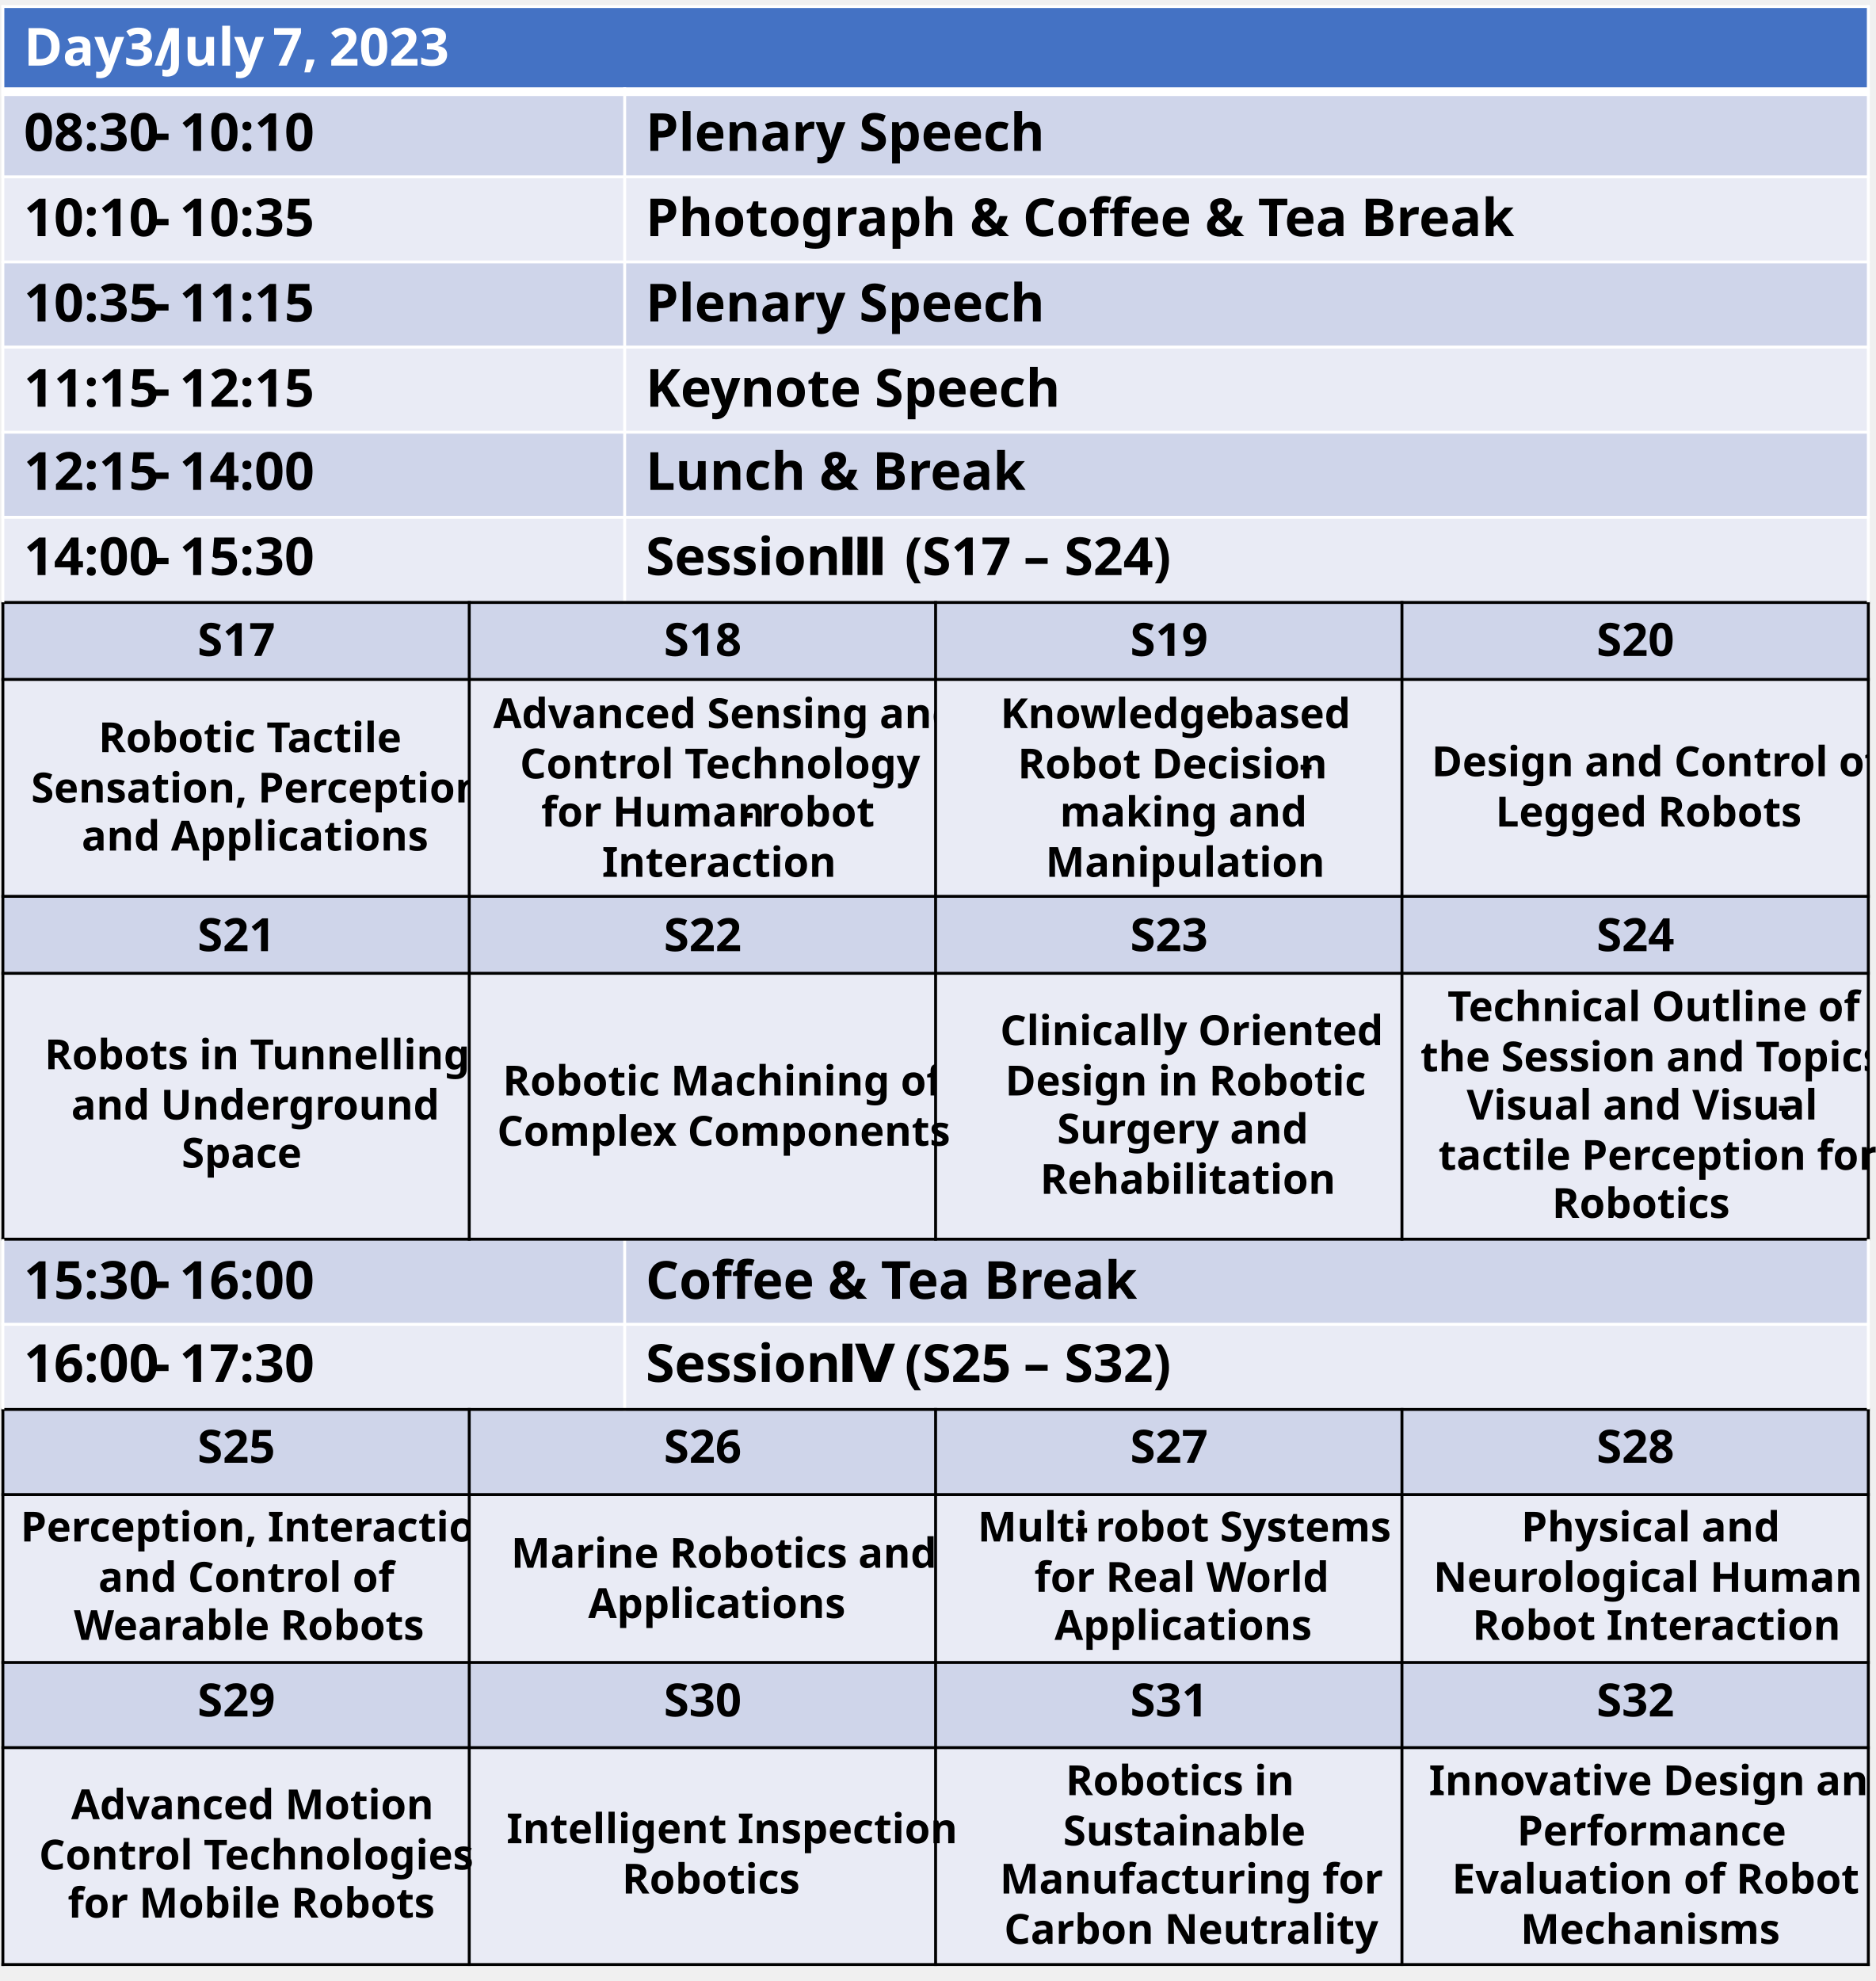
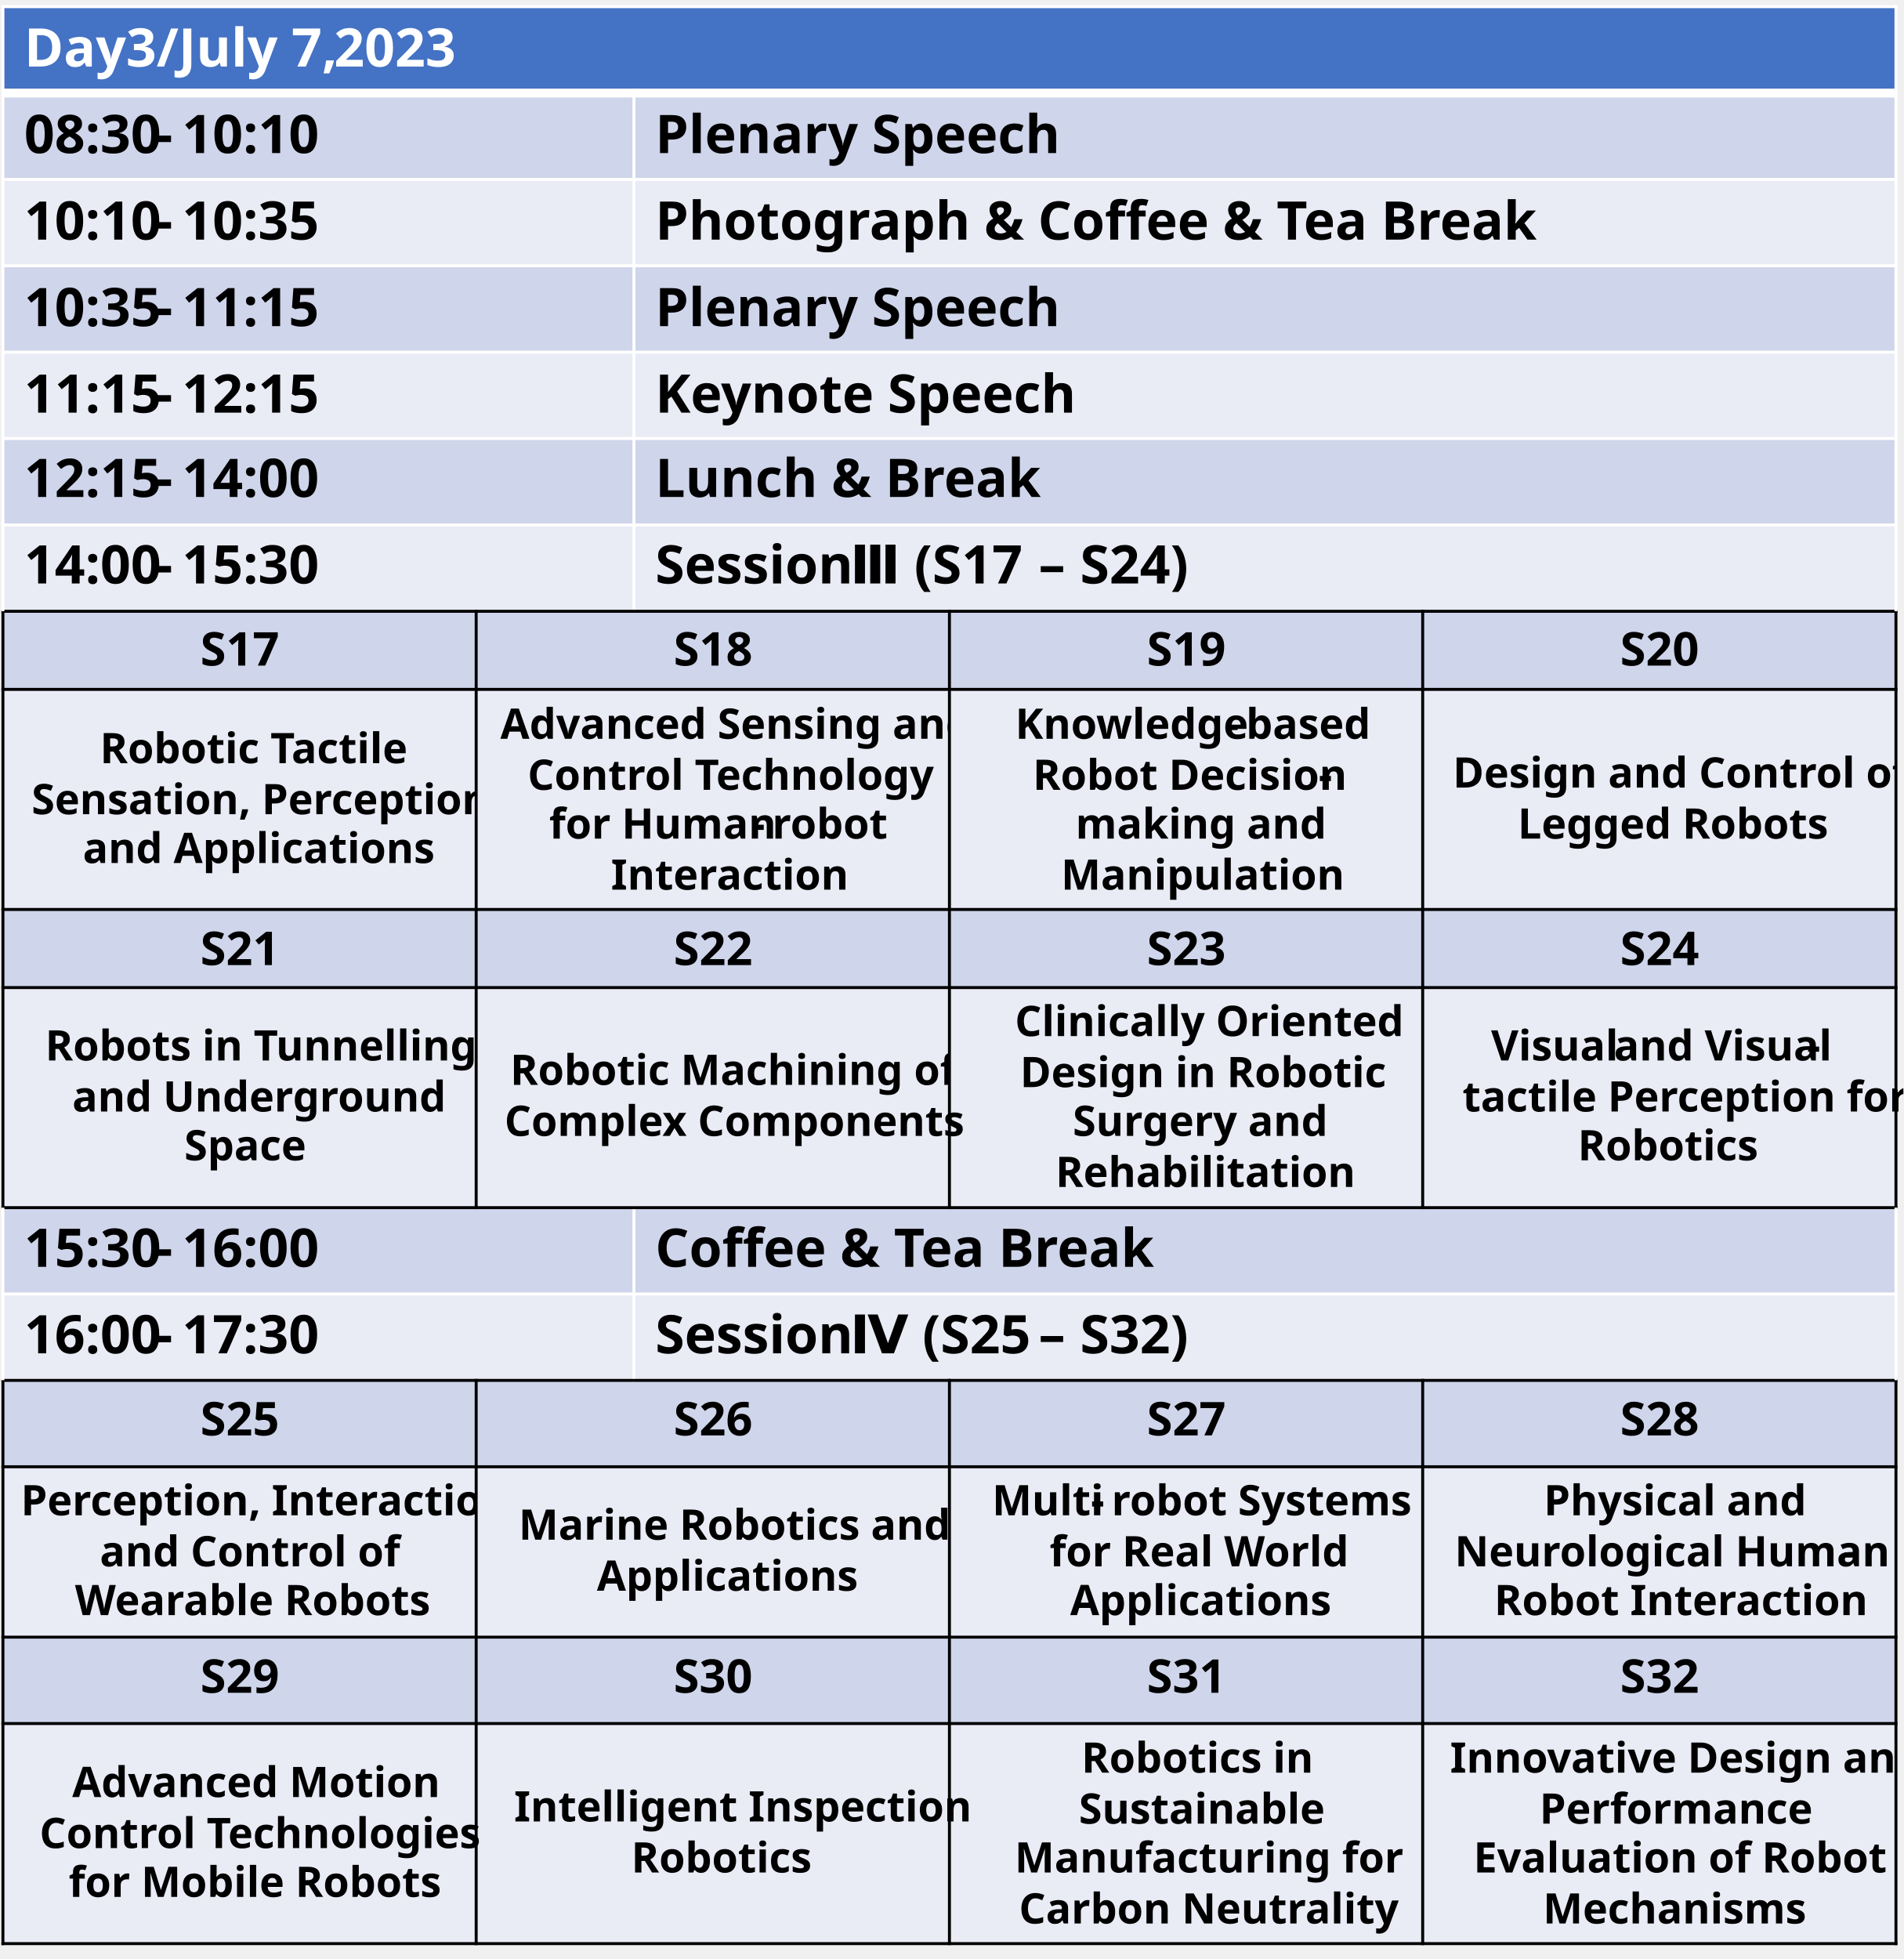
- <svg xmlns="http://www.w3.org/2000/svg" width="858" height="906" overflow="hidden">
+ <svg xmlns="http://www.w3.org/2000/svg" width="858" height="883" overflow="hidden">
  <defs>
    <clipPath id="clip0">
-       <rect x="226" y="-3" width="858" height="906" />
+       <rect x="226" y="-3" width="858" height="883" />
    </clipPath>
    <clipPath id="clip1">
      <rect x="227" y="-82" width="854" height="202" />
    </clipPath>
    <clipPath id="clip2">
      <rect x="511" y="-43" width="570" height="202" />
    </clipPath>
    <clipPath id="clip3">
      <rect x="227" y="-43" width="285" height="202" />
    </clipPath>
    <clipPath id="clip4">
      <rect x="511" y="-4" width="570" height="202" />
    </clipPath>
    <clipPath id="clip5">
      <rect x="227" y="-4" width="285" height="202" />
    </clipPath>
    <clipPath id="clip6">
      <rect x="511" y="35" width="570" height="202" />
    </clipPath>
    <clipPath id="clip7">
      <rect x="227" y="35" width="285" height="202" />
    </clipPath>
    <clipPath id="clip8">
      <rect x="511" y="74" width="570" height="202" />
    </clipPath>
    <clipPath id="clip9">
      <rect x="227" y="74" width="285" height="202" />
    </clipPath>
    <clipPath id="clip10">
      <rect x="511" y="113" width="570" height="202" />
    </clipPath>
    <clipPath id="clip11">
      <rect x="227" y="113" width="285" height="202" />
    </clipPath>
    <clipPath id="clip12">
      <rect x="511" y="152" width="570" height="202" />
    </clipPath>
    <clipPath id="clip13">
      <rect x="227" y="152" width="285" height="202" />
    </clipPath>
    <clipPath id="clip14">
      <rect x="867" y="200" width="214" height="315" />
    </clipPath>
    <clipPath id="clip15">
      <rect x="440" y="43" width="214" height="628" />
    </clipPath>
    <clipPath id="clip16">
      <rect x="227" y="122" width="214" height="471" />
    </clipPath>
    <clipPath id="clip17">
-       <rect x="867" y="110" width="214" height="785" />
+       <rect x="440" y="334" width="214" height="315" />
    </clipPath>
    <clipPath id="clip18">
-       <rect x="440" y="346" width="214" height="314" />
+       <rect x="511" y="459" width="570" height="203" />
    </clipPath>
    <clipPath id="clip19">
-       <rect x="511" y="482" width="570" height="202" />
+       <rect x="227" y="459" width="285" height="203" />
    </clipPath>
    <clipPath id="clip20">
-       <rect x="227" y="482" width="285" height="202" />
+       <rect x="511" y="498" width="570" height="203" />
    </clipPath>
    <clipPath id="clip21">
-       <rect x="511" y="521" width="570" height="202" />
+       <rect x="227" y="498" width="285" height="203" />
    </clipPath>
    <clipPath id="clip22">
-       <rect x="227" y="521" width="285" height="202" />
+       <rect x="227" y="461" width="214" height="471" />
    </clipPath>
    <clipPath id="clip23">
-       <rect x="227" y="483" width="214" height="472" />
-     </clipPath>
-     <clipPath id="clip24">
-       <rect x="867" y="532" width="214" height="628" />
+       <rect x="867" y="509" width="214" height="629" />
    </clipPath>
  </defs>
  <g clip-path="url(#clip0)" transform="translate(-226 3)">
    <path d="M227.314 0 1080.65 0 1080.65 38.933 227.314 38.933Z" fill="#4472C4" fill-rule="evenodd" />
    <path d="M227.314 38.933 511.758 38.933 511.758 77.867 227.314 77.867Z" fill="#CFD5EA" fill-rule="evenodd" />
    <path d="M511.758 38.933 1080.65 38.933 1080.65 77.867 511.758 77.867Z" fill="#CFD5EA" fill-rule="evenodd" />
    <path d="M227.314 77.867 511.758 77.867 511.758 116.8 227.314 116.8Z" fill="#E9EBF5" fill-rule="evenodd" />
    <path d="M511.758 77.867 1080.65 77.867 1080.65 116.8 511.758 116.8Z" fill="#E9EBF5" fill-rule="evenodd" />
    <path d="M227.314 116.8 511.758 116.8 511.758 155.733 227.314 155.733Z" fill="#CFD5EA" fill-rule="evenodd" />
    <path d="M511.758 116.8 1080.65 116.8 1080.65 155.733 511.758 155.733Z" fill="#CFD5EA" fill-rule="evenodd" />
    <path d="M227.314 155.733 511.758 155.733 511.758 194.667 227.314 194.667Z" fill="#E9EBF5" fill-rule="evenodd" />
    <path d="M511.758 155.733 1080.65 155.733 1080.65 194.667 511.758 194.667Z" fill="#E9EBF5" fill-rule="evenodd" />
    <path d="M227.314 194.667 511.758 194.667 511.758 233.6 227.314 233.6Z" fill="#CFD5EA" fill-rule="evenodd" />
    <path d="M511.758 194.667 1080.65 194.667 1080.65 233.6 511.758 233.6Z" fill="#CFD5EA" fill-rule="evenodd" />
    <path d="M227.314 233.6 511.758 233.6 511.758 272.533 227.314 272.533Z" fill="#E9EBF5" fill-rule="evenodd" />
    <path d="M511.758 233.6 1080.65 233.6 1080.65 272.533 511.758 272.533Z" fill="#E9EBF5" fill-rule="evenodd" />
    <path d="M227.314 272.533 440.647 272.533 440.647 307.733 227.314 307.733Z" fill="#CFD5EA" fill-rule="evenodd" />
    <path d="M440.647 272.533 653.98 272.533 653.98 307.733 440.647 307.733Z" fill="#CFD5EA" fill-rule="evenodd" />
    <path d="M653.98 272.533 867.314 272.533 867.314 307.733 653.98 307.733Z" fill="#CFD5EA" fill-rule="evenodd" />
    <path d="M867.314 272.533 1080.65 272.533 1080.65 307.733 867.314 307.733Z" fill="#CFD5EA" fill-rule="evenodd" />
    <path d="M227.314 307.733 440.647 307.733 440.647 406.933 227.314 406.933Z" fill="#E9EBF5" fill-rule="evenodd" />
    <path d="M440.647 307.733 653.98 307.733 653.98 406.933 440.647 406.933Z" fill="#E9EBF5" fill-rule="evenodd" />
    <path d="M653.98 307.733 867.314 307.733 867.314 406.933 653.98 406.933Z" fill="#E9EBF5" fill-rule="evenodd" />
    <path d="M867.314 307.733 1080.65 307.733 1080.65 406.933 867.314 406.933Z" fill="#E9EBF5" fill-rule="evenodd" />
    <path d="M227.314 406.933 440.647 406.933 440.647 442.133 227.314 442.133Z" fill="#CFD5EA" fill-rule="evenodd" />
    <path d="M440.647 406.933 653.98 406.933 653.98 442.133 440.647 442.133Z" fill="#CFD5EA" fill-rule="evenodd" />
    <path d="M653.98 406.933 867.314 406.933 867.314 442.133 653.98 442.133Z" fill="#CFD5EA" fill-rule="evenodd" />
    <path d="M867.314 406.933 1080.65 406.933 1080.65 442.133 867.314 442.133Z" fill="#CFD5EA" fill-rule="evenodd" />
-     <path d="M227.314 442.133 440.647 442.133 440.647 563.733 227.314 563.733Z" fill="#E9EBF5" fill-rule="evenodd" />
-     <path d="M440.647 442.133 653.98 442.133 653.98 563.733 440.647 563.733Z" fill="#E9EBF5" fill-rule="evenodd" />
-     <path d="M653.98 442.133 867.314 442.133 867.314 563.733 653.98 563.733Z" fill="#E9EBF5" fill-rule="evenodd" />
-     <path d="M867.314 442.133 1080.65 442.133 1080.65 563.733 867.314 563.733Z" fill="#E9EBF5" fill-rule="evenodd" />
-     <path d="M227.314 563.733 511.758 563.733 511.758 602.667 227.314 602.667Z" fill="#CFD5EA" fill-rule="evenodd" />
-     <path d="M511.758 563.733 1080.65 563.733 1080.65 602.667 511.758 602.667Z" fill="#CFD5EA" fill-rule="evenodd" />
-     <path d="M227.314 602.667 511.758 602.667 511.758 641.6 227.314 641.6Z" fill="#E9EBF5" fill-rule="evenodd" />
-     <path d="M511.758 602.667 1080.65 602.667 1080.65 641.6 511.758 641.6Z" fill="#E9EBF5" fill-rule="evenodd" />
-     <path d="M227.314 641.6 440.647 641.6 440.647 680.533 227.314 680.533Z" fill="#CFD5EA" fill-rule="evenodd" />
-     <path d="M440.647 641.6 653.98 641.6 653.98 680.533 440.647 680.533Z" fill="#CFD5EA" fill-rule="evenodd" />
-     <path d="M653.98 641.6 867.314 641.6 867.314 680.533 653.98 680.533Z" fill="#CFD5EA" fill-rule="evenodd" />
-     <path d="M867.314 641.6 1080.65 641.6 1080.65 680.533 867.314 680.533Z" fill="#CFD5EA" fill-rule="evenodd" />
-     <path d="M227.314 680.533 440.647 680.533 440.647 757.333 227.314 757.333Z" fill="#E9EBF5" fill-rule="evenodd" />
-     <path d="M440.647 680.533 653.98 680.533 653.98 757.333 440.647 757.333Z" fill="#E9EBF5" fill-rule="evenodd" />
-     <path d="M653.98 680.533 867.314 680.533 867.314 757.333 653.98 757.333Z" fill="#E9EBF5" fill-rule="evenodd" />
-     <path d="M867.314 680.533 1080.65 680.533 1080.65 757.333 867.314 757.333Z" fill="#E9EBF5" fill-rule="evenodd" />
-     <path d="M227.314 757.333 440.647 757.333 440.647 796.267 227.314 796.267Z" fill="#CFD5EA" fill-rule="evenodd" />
-     <path d="M440.647 757.333 653.98 757.333 653.98 796.267 440.647 796.267Z" fill="#CFD5EA" fill-rule="evenodd" />
-     <path d="M653.98 757.333 867.314 757.333 867.314 796.267 653.98 796.267Z" fill="#CFD5EA" fill-rule="evenodd" />
-     <path d="M867.314 757.333 1080.65 757.333 1080.65 796.267 867.314 796.267Z" fill="#CFD5EA" fill-rule="evenodd" />
-     <path d="M227.314 796.267 440.647 796.267 440.647 895.467 227.314 895.467Z" fill="#E9EBF5" fill-rule="evenodd" />
-     <path d="M440.647 796.267 653.98 796.267 653.98 895.467 440.647 895.467Z" fill="#E9EBF5" fill-rule="evenodd" />
-     <path d="M653.98 796.267 867.314 796.267 867.314 895.467 653.98 895.467Z" fill="#E9EBF5" fill-rule="evenodd" />
-     <path d="M867.314 796.267 1080.65 796.267 1080.65 895.467 867.314 895.467Z" fill="#E9EBF5" fill-rule="evenodd" />
-     <path d="M440.647 271.867 440.647 564.4" stroke="#000000" stroke-width="1.333" stroke-linejoin="round" stroke-miterlimit="10" fill="none" fill-rule="evenodd" />
-     <path d="M440.647 640.933 440.647 896.133" stroke="#000000" stroke-width="1.333" stroke-linejoin="round" stroke-miterlimit="10" fill="none" fill-rule="evenodd" />
+     <path d="M227.314 442.133 440.647 442.133 440.647 541.333 227.314 541.333Z" fill="#E9EBF5" fill-rule="evenodd" />
+     <path d="M440.647 442.133 653.98 442.133 653.98 541.333 440.647 541.333Z" fill="#E9EBF5" fill-rule="evenodd" />
+     <path d="M653.98 442.133 867.314 442.133 867.314 541.333 653.98 541.333Z" fill="#E9EBF5" fill-rule="evenodd" />
+     <path d="M867.314 442.133 1080.65 442.133 1080.65 541.333 867.314 541.333Z" fill="#E9EBF5" fill-rule="evenodd" />
+     <path d="M227.314 541.333 511.758 541.333 511.758 580.267 227.314 580.267Z" fill="#CFD5EA" fill-rule="evenodd" />
+     <path d="M511.758 541.333 1080.65 541.333 1080.65 580.267 511.758 580.267Z" fill="#CFD5EA" fill-rule="evenodd" />
+     <path d="M227.314 580.267 511.758 580.267 511.758 619.2 227.314 619.2Z" fill="#E9EBF5" fill-rule="evenodd" />
+     <path d="M511.758 580.267 1080.65 580.267 1080.65 619.2 511.758 619.2Z" fill="#E9EBF5" fill-rule="evenodd" />
+     <path d="M227.314 619.2 440.647 619.2 440.647 658.133 227.314 658.133Z" fill="#CFD5EA" fill-rule="evenodd" />
+     <path d="M440.647 619.2 653.98 619.2 653.98 658.133 440.647 658.133Z" fill="#CFD5EA" fill-rule="evenodd" />
+     <path d="M653.98 619.2 867.314 619.2 867.314 658.133 653.98 658.133Z" fill="#CFD5EA" fill-rule="evenodd" />
+     <path d="M867.314 619.2 1080.65 619.2 1080.65 658.133 867.314 658.133Z" fill="#CFD5EA" fill-rule="evenodd" />
+     <path d="M227.314 658.133 440.647 658.133 440.647 734.933 227.314 734.933Z" fill="#E9EBF5" fill-rule="evenodd" />
+     <path d="M440.647 658.133 653.98 658.133 653.98 734.933 440.647 734.933Z" fill="#E9EBF5" fill-rule="evenodd" />
+     <path d="M653.98 658.133 867.314 658.133 867.314 734.933 653.98 734.933Z" fill="#E9EBF5" fill-rule="evenodd" />
+     <path d="M867.314 658.133 1080.65 658.133 1080.65 734.933 867.314 734.933Z" fill="#E9EBF5" fill-rule="evenodd" />
+     <path d="M227.314 734.933 440.647 734.933 440.647 773.867 227.314 773.867Z" fill="#CFD5EA" fill-rule="evenodd" />
+     <path d="M440.647 734.933 653.98 734.933 653.98 773.867 440.647 773.867Z" fill="#CFD5EA" fill-rule="evenodd" />
+     <path d="M653.98 734.933 867.314 734.933 867.314 773.867 653.98 773.867Z" fill="#CFD5EA" fill-rule="evenodd" />
+     <path d="M867.314 734.933 1080.65 734.933 1080.65 773.867 867.314 773.867Z" fill="#CFD5EA" fill-rule="evenodd" />
+     <path d="M227.314 773.867 440.647 773.867 440.647 873.067 227.314 873.067Z" fill="#E9EBF5" fill-rule="evenodd" />
+     <path d="M440.647 773.867 653.98 773.867 653.98 873.067 440.647 873.067Z" fill="#E9EBF5" fill-rule="evenodd" />
+     <path d="M653.98 773.867 867.314 773.867 867.314 873.067 653.98 873.067Z" fill="#E9EBF5" fill-rule="evenodd" />
+     <path d="M867.314 773.867 1080.65 773.867 1080.65 873.067 867.314 873.067Z" fill="#E9EBF5" fill-rule="evenodd" />
+     <path d="M440.647 271.867 440.647 542" stroke="#000000" stroke-width="1.333" stroke-linejoin="round" stroke-miterlimit="10" fill="none" fill-rule="evenodd" />
+     <path d="M440.647 618.533 440.647 873.733" stroke="#000000" stroke-width="1.333" stroke-linejoin="round" stroke-miterlimit="10" fill="none" fill-rule="evenodd" />
    <path d="M511.758 36.933 511.758 273.2" stroke="#FFFFFF" stroke-width="1.333" stroke-linejoin="round" stroke-miterlimit="10" fill="none" fill-rule="evenodd" />
-     <path d="M511.758 563.067 511.758 642.267" stroke="#FFFFFF" stroke-width="1.333" stroke-linejoin="round" stroke-miterlimit="10" fill="none" fill-rule="evenodd" />
-     <path d="M653.98 271.867 653.98 564.4" stroke="#000000" stroke-width="1.333" stroke-linejoin="round" stroke-miterlimit="10" fill="none" fill-rule="evenodd" />
-     <path d="M653.98 640.933 653.98 896.133" stroke="#000000" stroke-width="1.333" stroke-linejoin="round" stroke-miterlimit="10" fill="none" fill-rule="evenodd" />
-     <path d="M867.314 271.867 867.314 564.4" stroke="#000000" stroke-width="1.333" stroke-linejoin="round" stroke-miterlimit="10" fill="none" fill-rule="evenodd" />
-     <path d="M867.314 640.933 867.314 896.133" stroke="#000000" stroke-width="1.333" stroke-linejoin="round" stroke-miterlimit="10" fill="none" fill-rule="evenodd" />
+     <path d="M511.758 540.667 511.758 619.867" stroke="#FFFFFF" stroke-width="1.333" stroke-linejoin="round" stroke-miterlimit="10" fill="none" fill-rule="evenodd" />
+     <path d="M653.98 271.867 653.98 542" stroke="#000000" stroke-width="1.333" stroke-linejoin="round" stroke-miterlimit="10" fill="none" fill-rule="evenodd" />
+     <path d="M653.98 618.533 653.98 873.733" stroke="#000000" stroke-width="1.333" stroke-linejoin="round" stroke-miterlimit="10" fill="none" fill-rule="evenodd" />
+     <path d="M867.314 271.867 867.314 542" stroke="#000000" stroke-width="1.333" stroke-linejoin="round" stroke-miterlimit="10" fill="none" fill-rule="evenodd" />
+     <path d="M867.314 618.533 867.314 873.733" stroke="#000000" stroke-width="1.333" stroke-linejoin="round" stroke-miterlimit="10" fill="none" fill-rule="evenodd" />
    <path d="M226.647 38.933 1081.31 38.933" stroke="#FFFFFF" stroke-width="4" stroke-linejoin="round" stroke-miterlimit="10" fill="none" fill-rule="evenodd" />
    <path d="M226.647 77.867 1081.31 77.867" stroke="#FFFFFF" stroke-width="1.333" stroke-linejoin="round" stroke-miterlimit="10" fill="none" fill-rule="evenodd" />
    <path d="M226.647 116.8 1081.31 116.8" stroke="#FFFFFF" stroke-width="1.333" stroke-linejoin="round" stroke-miterlimit="10" fill="none" fill-rule="evenodd" />
    <path d="M226.647 155.733 1081.31 155.733" stroke="#FFFFFF" stroke-width="1.333" stroke-linejoin="round" stroke-miterlimit="10" fill="none" fill-rule="evenodd" />
    <path d="M226.647 194.667 1081.31 194.667" stroke="#FFFFFF" stroke-width="1.333" stroke-linejoin="round" stroke-miterlimit="10" fill="none" fill-rule="evenodd" />
    <path d="M226.647 233.6 1081.31 233.6" stroke="#FFFFFF" stroke-width="1.333" stroke-linejoin="round" stroke-miterlimit="10" fill="none" fill-rule="evenodd" />
    <path d="M226.647 272.533 1081.31 272.533" stroke="#000000" stroke-width="1.333" stroke-linejoin="round" stroke-miterlimit="10" fill="none" fill-rule="evenodd" />
    <path d="M226.647 307.733 1081.31 307.733" stroke="#000000" stroke-width="1.333" stroke-linejoin="round" stroke-miterlimit="10" fill="none" fill-rule="evenodd" />
    <path d="M226.647 406.933 1081.31 406.933" stroke="#000000" stroke-width="1.333" stroke-linejoin="round" stroke-miterlimit="10" fill="none" fill-rule="evenodd" />
    <path d="M226.647 442.133 1081.31 442.133" stroke="#000000" stroke-width="1.333" stroke-linejoin="round" stroke-miterlimit="10" fill="none" fill-rule="evenodd" />
-     <path d="M226.647 563.733 1081.31 563.733" stroke="#000000" stroke-width="1.333" stroke-linejoin="round" stroke-miterlimit="10" fill="none" fill-rule="evenodd" />
-     <path d="M226.647 602.667 1081.31 602.667" stroke="#FFFFFF" stroke-width="1.333" stroke-linejoin="round" stroke-miterlimit="10" fill="none" fill-rule="evenodd" />
-     <path d="M226.647 641.6 1081.31 641.6" stroke="#000000" stroke-width="1.333" stroke-linejoin="round" stroke-miterlimit="10" fill="none" fill-rule="evenodd" />
-     <path d="M226.647 680.533 1081.31 680.533" stroke="#000000" stroke-width="1.333" stroke-linejoin="round" stroke-miterlimit="10" fill="none" fill-rule="evenodd" />
-     <path d="M226.647 757.333 1081.31 757.333" stroke="#000000" stroke-width="1.333" stroke-linejoin="round" stroke-miterlimit="10" fill="none" fill-rule="evenodd" />
-     <path d="M226.647 796.267 1081.31 796.267" stroke="#000000" stroke-width="1.333" stroke-linejoin="round" stroke-miterlimit="10" fill="none" fill-rule="evenodd" />
+     <path d="M226.647 541.333 1081.31 541.333" stroke="#000000" stroke-width="1.333" stroke-linejoin="round" stroke-miterlimit="10" fill="none" fill-rule="evenodd" />
+     <path d="M226.647 580.267 1081.31 580.267" stroke="#FFFFFF" stroke-width="1.333" stroke-linejoin="round" stroke-miterlimit="10" fill="none" fill-rule="evenodd" />
+     <path d="M226.647 619.2 1081.31 619.2" stroke="#000000" stroke-width="1.333" stroke-linejoin="round" stroke-miterlimit="10" fill="none" fill-rule="evenodd" />
+     <path d="M226.647 658.133 1081.31 658.133" stroke="#000000" stroke-width="1.333" stroke-linejoin="round" stroke-miterlimit="10" fill="none" fill-rule="evenodd" />
+     <path d="M226.647 734.933 1081.31 734.933" stroke="#000000" stroke-width="1.333" stroke-linejoin="round" stroke-miterlimit="10" fill="none" fill-rule="evenodd" />
+     <path d="M226.647 773.867 1081.31 773.867" stroke="#000000" stroke-width="1.333" stroke-linejoin="round" stroke-miterlimit="10" fill="none" fill-rule="evenodd" />
    <path d="M227.314-0.667 227.314 272.533" stroke="#FFFFFF" stroke-width="1.333" stroke-linejoin="round" stroke-miterlimit="10" fill="none" fill-rule="evenodd" />
-     <path d="M227.314 272.533 227.314 563.733" stroke="#000000" stroke-width="1.333" stroke-linejoin="round" stroke-miterlimit="10" fill="none" fill-rule="evenodd" />
-     <path d="M227.314 563.733 227.314 641.6" stroke="#FFFFFF" stroke-width="1.333" stroke-linejoin="round" stroke-miterlimit="10" fill="none" fill-rule="evenodd" />
-     <path d="M227.314 641.6 227.314 896.133" stroke="#000000" stroke-width="1.333" stroke-linejoin="round" stroke-miterlimit="10" fill="none" fill-rule="evenodd" />
+     <path d="M227.314 272.533 227.314 541.333" stroke="#000000" stroke-width="1.333" stroke-linejoin="round" stroke-miterlimit="10" fill="none" fill-rule="evenodd" />
+     <path d="M227.314 541.333 227.314 619.2" stroke="#FFFFFF" stroke-width="1.333" stroke-linejoin="round" stroke-miterlimit="10" fill="none" fill-rule="evenodd" />
+     <path d="M227.314 619.2 227.314 873.733" stroke="#000000" stroke-width="1.333" stroke-linejoin="round" stroke-miterlimit="10" fill="none" fill-rule="evenodd" />
    <path d="M1080.65-0.667 1080.65 272.533" stroke="#FFFFFF" stroke-width="1.333" stroke-linejoin="round" stroke-miterlimit="10" fill="none" fill-rule="evenodd" />
-     <path d="M1080.65 272.533 1080.65 563.733" stroke="#000000" stroke-width="1.333" stroke-linejoin="round" stroke-miterlimit="10" fill="none" fill-rule="evenodd" />
-     <path d="M1080.65 563.733 1080.65 641.6" stroke="#FFFFFF" stroke-width="1.333" stroke-linejoin="round" stroke-miterlimit="10" fill="none" fill-rule="evenodd" />
-     <path d="M1080.65 641.6 1080.65 896.133" stroke="#000000" stroke-width="1.333" stroke-linejoin="round" stroke-miterlimit="10" fill="none" fill-rule="evenodd" />
+     <path d="M1080.65 272.533 1080.65 541.333" stroke="#000000" stroke-width="1.333" stroke-linejoin="round" stroke-miterlimit="10" fill="none" fill-rule="evenodd" />
+     <path d="M1080.65 541.333 1080.65 619.2" stroke="#FFFFFF" stroke-width="1.333" stroke-linejoin="round" stroke-miterlimit="10" fill="none" fill-rule="evenodd" />
+     <path d="M1080.65 619.2 1080.65 873.733" stroke="#000000" stroke-width="1.333" stroke-linejoin="round" stroke-miterlimit="10" fill="none" fill-rule="evenodd" />
    <path d="M226.647 0 1081.31 0" stroke="#FFFFFF" stroke-width="1.333" stroke-linejoin="round" stroke-miterlimit="10" fill="none" fill-rule="evenodd" />
-     <path d="M226.647 895.467 1081.31 895.467" stroke="#000000" stroke-width="1.333" stroke-linejoin="round" stroke-miterlimit="10" fill="none" fill-rule="evenodd" />
+     <path d="M226.647 873.067 1081.31 873.067" stroke="#000000" stroke-width="1.333" stroke-linejoin="round" stroke-miterlimit="10" fill="none" fill-rule="evenodd" />
    <g clip-path="url(#clip1)">
-       <text fill="#FFFFFF" font-family="DengXian,DengXian_MSFontService,sans-serif" font-weight="700" font-size="24" transform="translate(236.914 27)">Day3/</text>
-     </g>
-     <text fill="#FFFFFF" font-family="DengXian,DengXian_MSFontService,sans-serif" font-weight="700" font-size="24" transform="translate(302.08 27)">July</text>
-     <text fill="#FFFFFF" font-family="DengXian,DengXian_MSFontService,sans-serif" font-weight="700" font-size="24" transform="translate(350.747 27)">7,</text>
+       <text fill="#FFFFFF" font-family="DengXian,DengXian_MSFontService,sans-serif" font-weight="700" font-size="24" transform="translate(236.914 27)">Day3/July 7,</text>
+     </g>
    <text fill="#FFFFFF" font-family="DengXian,DengXian_MSFontService,sans-serif" font-weight="700" font-size="24" transform="translate(376.58 27)">2023</text>
    <g clip-path="url(#clip2)">
      <text font-family="DengXian,DengXian_MSFontService,sans-serif" font-weight="700" font-size="24" transform="translate(521.358 66)">Plenary Speech</text>
    </g>
    <g clip-path="url(#clip3)">
      <text font-family="DengXian,DengXian_MSFontService,sans-serif" font-weight="700" font-size="24" transform="translate(236.914 66)">08:30</text>
    </g>
    <text font-family="DengXian,DengXian_MSFontService,sans-serif" font-weight="700" font-size="24" transform="translate(296.08 66)">-</text>
    <text font-family="DengXian,DengXian_MSFontService,sans-serif" font-weight="700" font-size="24" transform="translate(308.08 66)">10:10</text>
    <g clip-path="url(#clip4)">
      <text font-family="DengXian,DengXian_MSFontService,sans-serif" font-weight="700" font-size="24" transform="translate(521.358 105)">Photograph &amp; Coffee &amp; Tea Break</text>
    </g>
    <g clip-path="url(#clip5)">
      <text font-family="DengXian,DengXian_MSFontService,sans-serif" font-weight="700" font-size="24" transform="translate(236.914 105)">10:10</text>
    </g>
    <text font-family="DengXian,DengXian_MSFontService,sans-serif" font-weight="700" font-size="24" transform="translate(296.08 105)">-</text>
    <text font-family="DengXian,DengXian_MSFontService,sans-serif" font-weight="700" font-size="24" transform="translate(308.08 105)">10:35</text>
    <g clip-path="url(#clip6)">
      <text font-family="DengXian,DengXian_MSFontService,sans-serif" font-weight="700" font-size="24" transform="translate(521.358 144)">Plenary Speech</text>
    </g>
    <g clip-path="url(#clip7)">
      <text font-family="DengXian,DengXian_MSFontService,sans-serif" font-weight="700" font-size="24" transform="translate(236.914 144)">10:35</text>
    </g>
    <text font-family="DengXian,DengXian_MSFontService,sans-serif" font-weight="700" font-size="24" transform="translate(296.08 144)">-</text>
    <text font-family="DengXian,DengXian_MSFontService,sans-serif" font-weight="700" font-size="24" transform="translate(308.08 144)">11:15</text>
    <g clip-path="url(#clip8)">
      <text font-family="DengXian,DengXian_MSFontService,sans-serif" font-weight="700" font-size="24" transform="translate(521.358 183)">Keynote Speech</text>
    </g>
    <g clip-path="url(#clip9)">
      <text font-family="DengXian,DengXian_MSFontService,sans-serif" font-weight="700" font-size="24" transform="translate(236.914 183)">11:15</text>
    </g>
    <text font-family="DengXian,DengXian_MSFontService,sans-serif" font-weight="700" font-size="24" transform="translate(296.08 183)">-</text>
    <text font-family="DengXian,DengXian_MSFontService,sans-serif" font-weight="700" font-size="24" transform="translate(308.08 183)">12:15</text>
    <g clip-path="url(#clip10)">
      <text font-family="DengXian,DengXian_MSFontService,sans-serif" font-weight="700" font-size="24" transform="translate(521.358 221)">Lunch &amp; Break</text>
    </g>
    <g clip-path="url(#clip11)">
      <text font-family="DengXian,DengXian_MSFontService,sans-serif" font-weight="700" font-size="24" transform="translate(236.914 221)">12:15</text>
    </g>
    <text font-family="DengXian,DengXian_MSFontService,sans-serif" font-weight="700" font-size="24" transform="translate(296.08 221)">-</text>
    <text font-family="DengXian,DengXian_MSFontService,sans-serif" font-weight="700" font-size="24" transform="translate(308.08 221)">14:00</text>
    <g clip-path="url(#clip12)">
      <text font-family="DengXian,DengXian_MSFontService,sans-serif" font-weight="700" font-size="24" transform="translate(521.358 260)">Session</text>
    </g>
-     <text font-family="DengXian,DengXian_MSFontService,sans-serif" font-weight="700" font-size="24" transform="translate(609.191 260)">Ⅲ</text>
-     <text font-family="DengXian,DengXian_MSFontService,sans-serif" font-weight="700" font-size="24" transform="translate(639.858 260)">(</text>
-     <text font-family="DengXian,DengXian_MSFontService,sans-serif" font-weight="700" font-size="24" transform="translate(647.858 260)">S17</text>
+     <text font-family="DengXian,DengXian_MSFontService,sans-serif" font-weight="700" font-size="24" transform="translate(609.191 260)">Ⅲ (S17</text>
    <text font-family="DengXian,DengXian_MSFontService,sans-serif" font-weight="700" font-size="24" transform="translate(694.191 260)">–</text>
    <text font-family="DengXian,DengXian_MSFontService,sans-serif" font-weight="700" font-size="24" transform="translate(712.858 260)">S24)</text>
    <g clip-path="url(#clip13)">
      <text font-family="DengXian,DengXian_MSFontService,sans-serif" font-weight="700" font-size="24" transform="translate(236.914 260)">14:00</text>
    </g>
    <text font-family="DengXian,DengXian_MSFontService,sans-serif" font-weight="700" font-size="24" transform="translate(296.08 260)">-</text>
    <text font-family="DengXian,DengXian_MSFontService,sans-serif" font-weight="700" font-size="24" transform="translate(308.08 260)">15:30</text>
    <text font-family="DengXian,DengXian_MSFontService,sans-serif" font-weight="700" font-size="21" transform="translate(956.314 297)">S20</text>
    <text font-family="DengXian,DengXian_MSFontService,sans-serif" font-weight="700" font-size="21" transform="translate(742.98 297)">S19</text>
    <text font-family="DengXian,DengXian_MSFontService,sans-serif" font-weight="700" font-size="21" transform="translate(529.647 297)">S18</text>
    <text font-family="DengXian,DengXian_MSFontService,sans-serif" font-weight="700" font-size="21" transform="translate(316.314 297)">S17</text>
    <g clip-path="url(#clip14)">
      <text font-family="DengXian,DengXian_MSFontService,sans-serif" font-weight="700" font-size="19" transform="translate(880.897 352)">Design and Control of</text>
    </g>
    <text font-family="DengXian,DengXian_MSFontService,sans-serif" font-weight="700" font-size="19" transform="translate(910.15 375)">Legged Robots</text>
    <text font-family="DengXian,DengXian_MSFontService,sans-serif" font-weight="700" font-size="19" transform="translate(683.647 330)">Knowledge</text>
    <text font-family="DengXian,DengXian_MSFontService,sans-serif" font-weight="700" font-size="19" transform="translate(778.314 330)">-</text>
    <text font-family="DengXian,DengXian_MSFontService,sans-serif" font-weight="700" font-size="19" transform="translate(787.647 330)">based</text>
    <text font-family="DengXian,DengXian_MSFontService,sans-serif" font-weight="700" font-size="19" transform="translate(691.56 353)">Robot Decision</text>
    <text font-family="DengXian,DengXian_MSFontService,sans-serif" font-weight="700" font-size="19" transform="translate(820.394 353)">-</text>
    <text font-family="DengXian,DengXian_MSFontService,sans-serif" font-weight="700" font-size="19" transform="translate(710.814 375)">making and</text>
    <text font-family="DengXian,DengXian_MSFontService,sans-serif" font-weight="700" font-size="19" transform="translate(704.314 398)">Manipulation</text>
    <g clip-path="url(#clip15)">
      <text font-family="DengXian,DengXian_MSFontService,sans-serif" font-weight="700" font-size="19" transform="translate(451.564 330)">Advanced Sensing and</text>
    </g>
    <text font-family="DengXian,DengXian_MSFontService,sans-serif" font-weight="700" font-size="19" transform="translate(463.817 353)">Control Technology</text>
    <text font-family="DengXian,DengXian_MSFontService,sans-serif" font-weight="700" font-size="19" transform="translate(473.564 375)">for Human</text>
    <text font-family="DengXian,DengXian_MSFontService,sans-serif" font-weight="700" font-size="19" transform="translate(564.73 375)">-</text>
    <text font-family="DengXian,DengXian_MSFontService,sans-serif" font-weight="700" font-size="19" transform="translate(574.064 375)">robot</text>
    <text font-family="DengXian,DengXian_MSFontService,sans-serif" font-weight="700" font-size="19" transform="translate(501.397 398)">Interaction</text>
    <text font-family="DengXian,DengXian_MSFontService,sans-serif" font-weight="700" font-size="19" transform="translate(271.064 341)">Robotic Tactile</text>
    <g clip-path="url(#clip16)">
      <text font-family="DengXian,DengXian_MSFontService,sans-serif" font-weight="700" font-size="19" transform="translate(240.23 364)">Sensation, Perception,</text>
    </g>
    <text font-family="DengXian,DengXian_MSFontService,sans-serif" font-weight="700" font-size="19" transform="translate(263.317 386)">and Applications</text>
    <text font-family="DengXian,DengXian_MSFontService,sans-serif" font-weight="700" font-size="21" transform="translate(956.314 432)">S24</text>
    <text font-family="DengXian,DengXian_MSFontService,sans-serif" font-weight="700" font-size="21" transform="translate(742.98 432)">S23</text>
    <text font-family="DengXian,DengXian_MSFontService,sans-serif" font-weight="700" font-size="21" transform="translate(529.647 432)">S22</text>
    <text font-family="DengXian,DengXian_MSFontService,sans-serif" font-weight="700" font-size="21" transform="translate(316.314 432)">S21</text>
-     <text font-family="DengXian,DengXian_MSFontService,sans-serif" font-weight="700" font-size="19" transform="translate(888.144 464)">Technical Outline of</text>
+     <text font-family="DengXian,DengXian_MSFontService,sans-serif" font-weight="700" font-size="19" transform="translate(898.15 475)">Visual</text>
+     <text font-family="DengXian,DengXian_MSFontService,sans-serif" font-weight="700" font-size="19" transform="translate(953.484 475)">and Visual</text>
+     <text font-family="DengXian,DengXian_MSFontService,sans-serif" font-weight="700" font-size="19" transform="translate(1040.48 475)">-</text>
+     <text font-family="DengXian,DengXian_MSFontService,sans-serif" font-weight="700" font-size="19" transform="translate(885.23 498)">tactile Perception for</text>
+     <text font-family="DengXian,DengXian_MSFontService,sans-serif" font-weight="700" font-size="19" transform="translate(937.23 520)">Robotics</text>
+     <text font-family="DengXian,DengXian_MSFontService,sans-serif" font-weight="700" font-size="19" transform="translate(683.48 464)">Clinically Oriented</text>
+     <text font-family="DengXian,DengXian_MSFontService,sans-serif" font-weight="700" font-size="19" transform="translate(685.814 487)">Design in Robotic</text>
+     <text font-family="DengXian,DengXian_MSFontService,sans-serif" font-weight="700" font-size="19" transform="translate(709.56 509)">Surgery and</text>
+     <text font-family="DengXian,DengXian_MSFontService,sans-serif" font-weight="700" font-size="19" transform="translate(701.814 532)">Rehabilitation</text>
    <g clip-path="url(#clip17)">
-       <text font-family="DengXian,DengXian_MSFontService,sans-serif" font-weight="700" font-size="19" transform="translate(875.73 487)">the Session and Topics:</text>
-     </g>
-     <text font-family="DengXian,DengXian_MSFontService,sans-serif" font-weight="700" font-size="19" transform="translate(896.897 509)">Visual and Visual</text>
-     <text font-family="DengXian,DengXian_MSFontService,sans-serif" font-weight="700" font-size="19" transform="translate(1039.23 509)">-</text>
-     <text font-family="DengXian,DengXian_MSFontService,sans-serif" font-weight="700" font-size="19" transform="translate(883.977 532)">tactile Perception for</text>
-     <text font-family="DengXian,DengXian_MSFontService,sans-serif" font-weight="700" font-size="19" transform="translate(935.977 554)">Robotics</text>
-     <text font-family="DengXian,DengXian_MSFontService,sans-serif" font-weight="700" font-size="19" transform="translate(683.48 475)">Clinically Oriented</text>
-     <text font-family="DengXian,DengXian_MSFontService,sans-serif" font-weight="700" font-size="19" transform="translate(685.814 498)">Design in Robotic</text>
-     <text font-family="DengXian,DengXian_MSFontService,sans-serif" font-weight="700" font-size="19" transform="translate(709.56 520)">Surgery and</text>
-     <text font-family="DengXian,DengXian_MSFontService,sans-serif" font-weight="700" font-size="19" transform="translate(701.814 543)">Rehabilitation</text>
+       <text font-family="DengXian,DengXian_MSFontService,sans-serif" font-weight="700" font-size="19" transform="translate(455.984 486)">Robotic Machining of</text>
+     </g>
+     <text font-family="DengXian,DengXian_MSFontService,sans-serif" font-weight="700" font-size="19" transform="translate(453.397 509)">Complex Components</text>
+     <text font-family="DengXian,DengXian_MSFontService,sans-serif" font-weight="700" font-size="19" transform="translate(246.397 475)">Robots in Tunnelling</text>
+     <text font-family="DengXian,DengXian_MSFontService,sans-serif" font-weight="700" font-size="19" transform="translate(258.564 498)">and Underground</text>
+     <text font-family="DengXian,DengXian_MSFontService,sans-serif" font-weight="700" font-size="19" transform="translate(309.064 520)">Space</text>
    <g clip-path="url(#clip18)">
-       <text font-family="DengXian,DengXian_MSFontService,sans-serif" font-weight="700" font-size="19" transform="translate(455.984 498)">Robotic Machining of</text>
-     </g>
-     <text font-family="DengXian,DengXian_MSFontService,sans-serif" font-weight="700" font-size="19" transform="translate(453.397 521)">Complex Components</text>
-     <text font-family="DengXian,DengXian_MSFontService,sans-serif" font-weight="700" font-size="19" transform="translate(246.397 486)">Robots in Tunnelling</text>
-     <text font-family="DengXian,DengXian_MSFontService,sans-serif" font-weight="700" font-size="19" transform="translate(258.564 509)">and Underground</text>
-     <text font-family="DengXian,DengXian_MSFontService,sans-serif" font-weight="700" font-size="19" transform="translate(309.064 531)">Space</text>
+       <text font-family="DengXian,DengXian_MSFontService,sans-serif" font-weight="700" font-size="24" transform="translate(521.358 568)">Coffee &amp; Tea Break</text>
+     </g>
    <g clip-path="url(#clip19)">
-       <text font-family="DengXian,DengXian_MSFontService,sans-serif" font-weight="700" font-size="24" transform="translate(521.358 591)">Coffee &amp; Tea Break</text>
-     </g>
+       <text font-family="DengXian,DengXian_MSFontService,sans-serif" font-weight="700" font-size="24" transform="translate(236.914 568)">15:30</text>
+     </g>
+     <text font-family="DengXian,DengXian_MSFontService,sans-serif" font-weight="700" font-size="24" transform="translate(296.08 568)">-</text>
+     <text font-family="DengXian,DengXian_MSFontService,sans-serif" font-weight="700" font-size="24" transform="translate(308.08 568)">16:00</text>
    <g clip-path="url(#clip20)">
-       <text font-family="DengXian,DengXian_MSFontService,sans-serif" font-weight="700" font-size="24" transform="translate(236.914 591)">15:30</text>
-     </g>
-     <text font-family="DengXian,DengXian_MSFontService,sans-serif" font-weight="700" font-size="24" transform="translate(296.08 591)">-</text>
-     <text font-family="DengXian,DengXian_MSFontService,sans-serif" font-weight="700" font-size="24" transform="translate(308.08 591)">16:00</text>
+       <text font-family="DengXian,DengXian_MSFontService,sans-serif" font-weight="700" font-size="24" transform="translate(521.358 607)">Session</text>
+     </g>
+     <text font-family="DengXian,DengXian_MSFontService,sans-serif" font-weight="700" font-size="24" transform="translate(609.191 607)">Ⅳ (S25</text>
+     <text font-family="DengXian,DengXian_MSFontService,sans-serif" font-weight="700" font-size="24" transform="translate(694.191 607)">–</text>
+     <text font-family="DengXian,DengXian_MSFontService,sans-serif" font-weight="700" font-size="24" transform="translate(712.858 607)">S32)</text>
    <g clip-path="url(#clip21)">
-       <text font-family="DengXian,DengXian_MSFontService,sans-serif" font-weight="700" font-size="24" transform="translate(521.358 629)">Session</text>
-     </g>
-     <text font-family="DengXian,DengXian_MSFontService,sans-serif" font-weight="700" font-size="24" transform="translate(609.191 629)">Ⅳ</text>
-     <text font-family="DengXian,DengXian_MSFontService,sans-serif" font-weight="700" font-size="24" transform="translate(639.858 629)">(</text>
-     <text font-family="DengXian,DengXian_MSFontService,sans-serif" font-weight="700" font-size="24" transform="translate(647.858 629)">S25</text>
-     <text font-family="DengXian,DengXian_MSFontService,sans-serif" font-weight="700" font-size="24" transform="translate(694.191 629)">–</text>
-     <text font-family="DengXian,DengXian_MSFontService,sans-serif" font-weight="700" font-size="24" transform="translate(712.858 629)">S32)</text>
+       <text font-family="DengXian,DengXian_MSFontService,sans-serif" font-weight="700" font-size="24" transform="translate(236.914 607)">16:00</text>
+     </g>
+     <text font-family="DengXian,DengXian_MSFontService,sans-serif" font-weight="700" font-size="24" transform="translate(296.08 607)">-</text>
+     <text font-family="DengXian,DengXian_MSFontService,sans-serif" font-weight="700" font-size="24" transform="translate(308.08 607)">17:30</text>
+     <text font-family="DengXian,DengXian_MSFontService,sans-serif" font-weight="700" font-size="21" transform="translate(956.314 644)">S28</text>
+     <text font-family="DengXian,DengXian_MSFontService,sans-serif" font-weight="700" font-size="21" transform="translate(742.98 644)">S27</text>
+     <text font-family="DengXian,DengXian_MSFontService,sans-serif" font-weight="700" font-size="21" transform="translate(529.647 644)">S26</text>
+     <text font-family="DengXian,DengXian_MSFontService,sans-serif" font-weight="700" font-size="21" transform="translate(316.314 644)">S25</text>
+     <text font-family="DengXian,DengXian_MSFontService,sans-serif" font-weight="700" font-size="19" transform="translate(921.897 680)">Physical and</text>
+     <text font-family="DengXian,DengXian_MSFontService,sans-serif" font-weight="700" font-size="19" transform="translate(881.73 703)">Neurological Human</text>
+     <text font-family="DengXian,DengXian_MSFontService,sans-serif" font-weight="700" font-size="19" transform="translate(1056.9 703)">-</text>
+     <text font-family="DengXian,DengXian_MSFontService,sans-serif" font-weight="700" font-size="19" transform="translate(899.564 725)">Robot Interaction</text>
+     <text font-family="DengXian,DengXian_MSFontService,sans-serif" font-weight="700" font-size="19" transform="translate(673.23 680)">Multi</text>
+     <text font-family="DengXian,DengXian_MSFontService,sans-serif" font-weight="700" font-size="19" transform="translate(717.73 680)">-</text>
+     <text font-family="DengXian,DengXian_MSFontService,sans-serif" font-weight="700" font-size="19" transform="translate(727.064 680)">robot Systems</text>
+     <text font-family="DengXian,DengXian_MSFontService,sans-serif" font-weight="700" font-size="19" transform="translate(699.15 703)">for Real World</text>
+     <text font-family="DengXian,DengXian_MSFontService,sans-serif" font-weight="700" font-size="19" transform="translate(708.397 725)">Applications</text>
+     <text font-family="DengXian,DengXian_MSFontService,sans-serif" font-weight="700" font-size="19" transform="translate(459.814 691)">Marine Robotics and</text>
+     <text font-family="DengXian,DengXian_MSFontService,sans-serif" font-weight="700" font-size="19" transform="translate(495.06 714)">Applications</text>
    <g clip-path="url(#clip22)">
-       <text font-family="DengXian,DengXian_MSFontService,sans-serif" font-weight="700" font-size="24" transform="translate(236.914 629)">16:00</text>
-     </g>
-     <text font-family="DengXian,DengXian_MSFontService,sans-serif" font-weight="700" font-size="24" transform="translate(296.08 629)">-</text>
-     <text font-family="DengXian,DengXian_MSFontService,sans-serif" font-weight="700" font-size="24" transform="translate(308.08 629)">17:30</text>
-     <text font-family="DengXian,DengXian_MSFontService,sans-serif" font-weight="700" font-size="21" transform="translate(956.314 666)">S28</text>
-     <text font-family="DengXian,DengXian_MSFontService,sans-serif" font-weight="700" font-size="21" transform="translate(742.98 666)">S27</text>
-     <text font-family="DengXian,DengXian_MSFontService,sans-serif" font-weight="700" font-size="21" transform="translate(529.647 666)">S26</text>
-     <text font-family="DengXian,DengXian_MSFontService,sans-serif" font-weight="700" font-size="21" transform="translate(316.314 666)">S25</text>
-     <text font-family="DengXian,DengXian_MSFontService,sans-serif" font-weight="700" font-size="19" transform="translate(921.897 702)">Physical and</text>
-     <text font-family="DengXian,DengXian_MSFontService,sans-serif" font-weight="700" font-size="19" transform="translate(881.73 725)">Neurological Human</text>
-     <text font-family="DengXian,DengXian_MSFontService,sans-serif" font-weight="700" font-size="19" transform="translate(1056.9 725)">-</text>
-     <text font-family="DengXian,DengXian_MSFontService,sans-serif" font-weight="700" font-size="19" transform="translate(899.564 747)">Robot Interaction</text>
-     <text font-family="DengXian,DengXian_MSFontService,sans-serif" font-weight="700" font-size="19" transform="translate(673.23 702)">Multi</text>
-     <text font-family="DengXian,DengXian_MSFontService,sans-serif" font-weight="700" font-size="19" transform="translate(717.73 702)">-</text>
-     <text font-family="DengXian,DengXian_MSFontService,sans-serif" font-weight="700" font-size="19" transform="translate(727.064 702)">robot Systems</text>
-     <text font-family="DengXian,DengXian_MSFontService,sans-serif" font-weight="700" font-size="19" transform="translate(699.15 725)">for Real World</text>
-     <text font-family="DengXian,DengXian_MSFontService,sans-serif" font-weight="700" font-size="19" transform="translate(708.397 747)">Applications</text>
-     <text font-family="DengXian,DengXian_MSFontService,sans-serif" font-weight="700" font-size="19" transform="translate(459.814 714)">Marine Robotics and</text>
-     <text font-family="DengXian,DengXian_MSFontService,sans-serif" font-weight="700" font-size="19" transform="translate(495.06 737)">Applications</text>
+       <text font-family="DengXian,DengXian_MSFontService,sans-serif" font-weight="700" font-size="19" transform="translate(235.397 680)">Perception, Interaction,</text>
+     </g>
+     <text font-family="DengXian,DengXian_MSFontService,sans-serif" font-weight="700" font-size="19" transform="translate(270.977 703)">and Control of</text>
+     <text font-family="DengXian,DengXian_MSFontService,sans-serif" font-weight="700" font-size="19" transform="translate(259.81 725)">Wearable Robots</text>
+     <text font-family="DengXian,DengXian_MSFontService,sans-serif" font-weight="700" font-size="21" transform="translate(956.314 760)">S32</text>
+     <text font-family="DengXian,DengXian_MSFontService,sans-serif" font-weight="700" font-size="21" transform="translate(742.98 760)">S31</text>
+     <text font-family="DengXian,DengXian_MSFontService,sans-serif" font-weight="700" font-size="21" transform="translate(529.647 760)">S30</text>
+     <text font-family="DengXian,DengXian_MSFontService,sans-serif" font-weight="700" font-size="21" transform="translate(316.314 760)">S29</text>
    <g clip-path="url(#clip23)">
-       <text font-family="DengXian,DengXian_MSFontService,sans-serif" font-weight="700" font-size="19" transform="translate(235.397 702)">Perception, Interaction,</text>
-     </g>
-     <text font-family="DengXian,DengXian_MSFontService,sans-serif" font-weight="700" font-size="19" transform="translate(270.977 725)">and Control of</text>
-     <text font-family="DengXian,DengXian_MSFontService,sans-serif" font-weight="700" font-size="19" transform="translate(259.81 747)">Wearable Robots</text>
-     <text font-family="DengXian,DengXian_MSFontService,sans-serif" font-weight="700" font-size="21" transform="translate(956.314 782)">S32</text>
-     <text font-family="DengXian,DengXian_MSFontService,sans-serif" font-weight="700" font-size="21" transform="translate(742.98 782)">S31</text>
-     <text font-family="DengXian,DengXian_MSFontService,sans-serif" font-weight="700" font-size="21" transform="translate(529.647 782)">S30</text>
-     <text font-family="DengXian,DengXian_MSFontService,sans-serif" font-weight="700" font-size="21" transform="translate(316.314 782)">S29</text>
-     <g clip-path="url(#clip24)">
-       <text font-family="DengXian,DengXian_MSFontService,sans-serif" font-weight="700" font-size="19" transform="translate(879.647 818)">Innovative Design and</text>
-     </g>
-     <text font-family="DengXian,DengXian_MSFontService,sans-serif" font-weight="700" font-size="19" transform="translate(919.98 841)">Performance</text>
-     <text font-family="DengXian,DengXian_MSFontService,sans-serif" font-weight="700" font-size="19" transform="translate(890.227 863)">Evaluation of Robot</text>
-     <text font-family="DengXian,DengXian_MSFontService,sans-serif" font-weight="700" font-size="19" transform="translate(921.56 886)">Mechanisms</text>
-     <text font-family="DengXian,DengXian_MSFontService,sans-serif" font-weight="700" font-size="19" transform="translate(713.484 818)">Robotics in</text>
-     <text font-family="DengXian,DengXian_MSFontService,sans-serif" font-weight="700" font-size="19" transform="translate(712.317 841)">Sustainable</text>
-     <text font-family="DengXian,DengXian_MSFontService,sans-serif" font-weight="700" font-size="19" transform="translate(683.397 863)">Manufacturing for</text>
-     <text font-family="DengXian,DengXian_MSFontService,sans-serif" font-weight="700" font-size="19" transform="translate(685.317 886)">Carbon Neutrality</text>
-     <text font-family="DengXian,DengXian_MSFontService,sans-serif" font-weight="700" font-size="19" transform="translate(457.73 840)">Intelligent Inspection</text>
-     <text font-family="DengXian,DengXian_MSFontService,sans-serif" font-weight="700" font-size="19" transform="translate(510.564 863)">Robotics</text>
-     <text font-family="DengXian,DengXian_MSFontService,sans-serif" font-weight="700" font-size="19" transform="translate(258.56 829)">Advanced Motion</text>
-     <text font-family="DengXian,DengXian_MSFontService,sans-serif" font-weight="700" font-size="19" transform="translate(243.814 852)">Control Technologies</text>
-     <text font-family="DengXian,DengXian_MSFontService,sans-serif" font-weight="700" font-size="19" transform="translate(256.98 874)">for Mobile Robots</text>
+       <text font-family="DengXian,DengXian_MSFontService,sans-serif" font-weight="700" font-size="19" transform="translate(879.647 796)">Innovative Design and</text>
+     </g>
+     <text font-family="DengXian,DengXian_MSFontService,sans-serif" font-weight="700" font-size="19" transform="translate(919.98 819)">Performance</text>
+     <text font-family="DengXian,DengXian_MSFontService,sans-serif" font-weight="700" font-size="19" transform="translate(890.227 841)">Evaluation of Robot</text>
+     <text font-family="DengXian,DengXian_MSFontService,sans-serif" font-weight="700" font-size="19" transform="translate(921.56 864)">Mechanisms</text>
+     <text font-family="DengXian,DengXian_MSFontService,sans-serif" font-weight="700" font-size="19" transform="translate(713.484 796)">Robotics in</text>
+     <text font-family="DengXian,DengXian_MSFontService,sans-serif" font-weight="700" font-size="19" transform="translate(712.317 819)">Sustainable</text>
+     <text font-family="DengXian,DengXian_MSFontService,sans-serif" font-weight="700" font-size="19" transform="translate(683.397 841)">Manufacturing for</text>
+     <text font-family="DengXian,DengXian_MSFontService,sans-serif" font-weight="700" font-size="19" transform="translate(685.317 864)">Carbon Neutrality</text>
+     <text font-family="DengXian,DengXian_MSFontService,sans-serif" font-weight="700" font-size="19" transform="translate(457.73 818)">Intelligent Inspection</text>
+     <text font-family="DengXian,DengXian_MSFontService,sans-serif" font-weight="700" font-size="19" transform="translate(510.564 841)">Robotics</text>
+     <text font-family="DengXian,DengXian_MSFontService,sans-serif" font-weight="700" font-size="19" transform="translate(258.56 807)">Advanced Motion</text>
+     <text font-family="DengXian,DengXian_MSFontService,sans-serif" font-weight="700" font-size="19" transform="translate(243.814 830)">Control Technologies</text>
+     <text font-family="DengXian,DengXian_MSFontService,sans-serif" font-weight="700" font-size="19" transform="translate(256.98 852)">for Mobile Robots</text>
  </g>
</svg>
